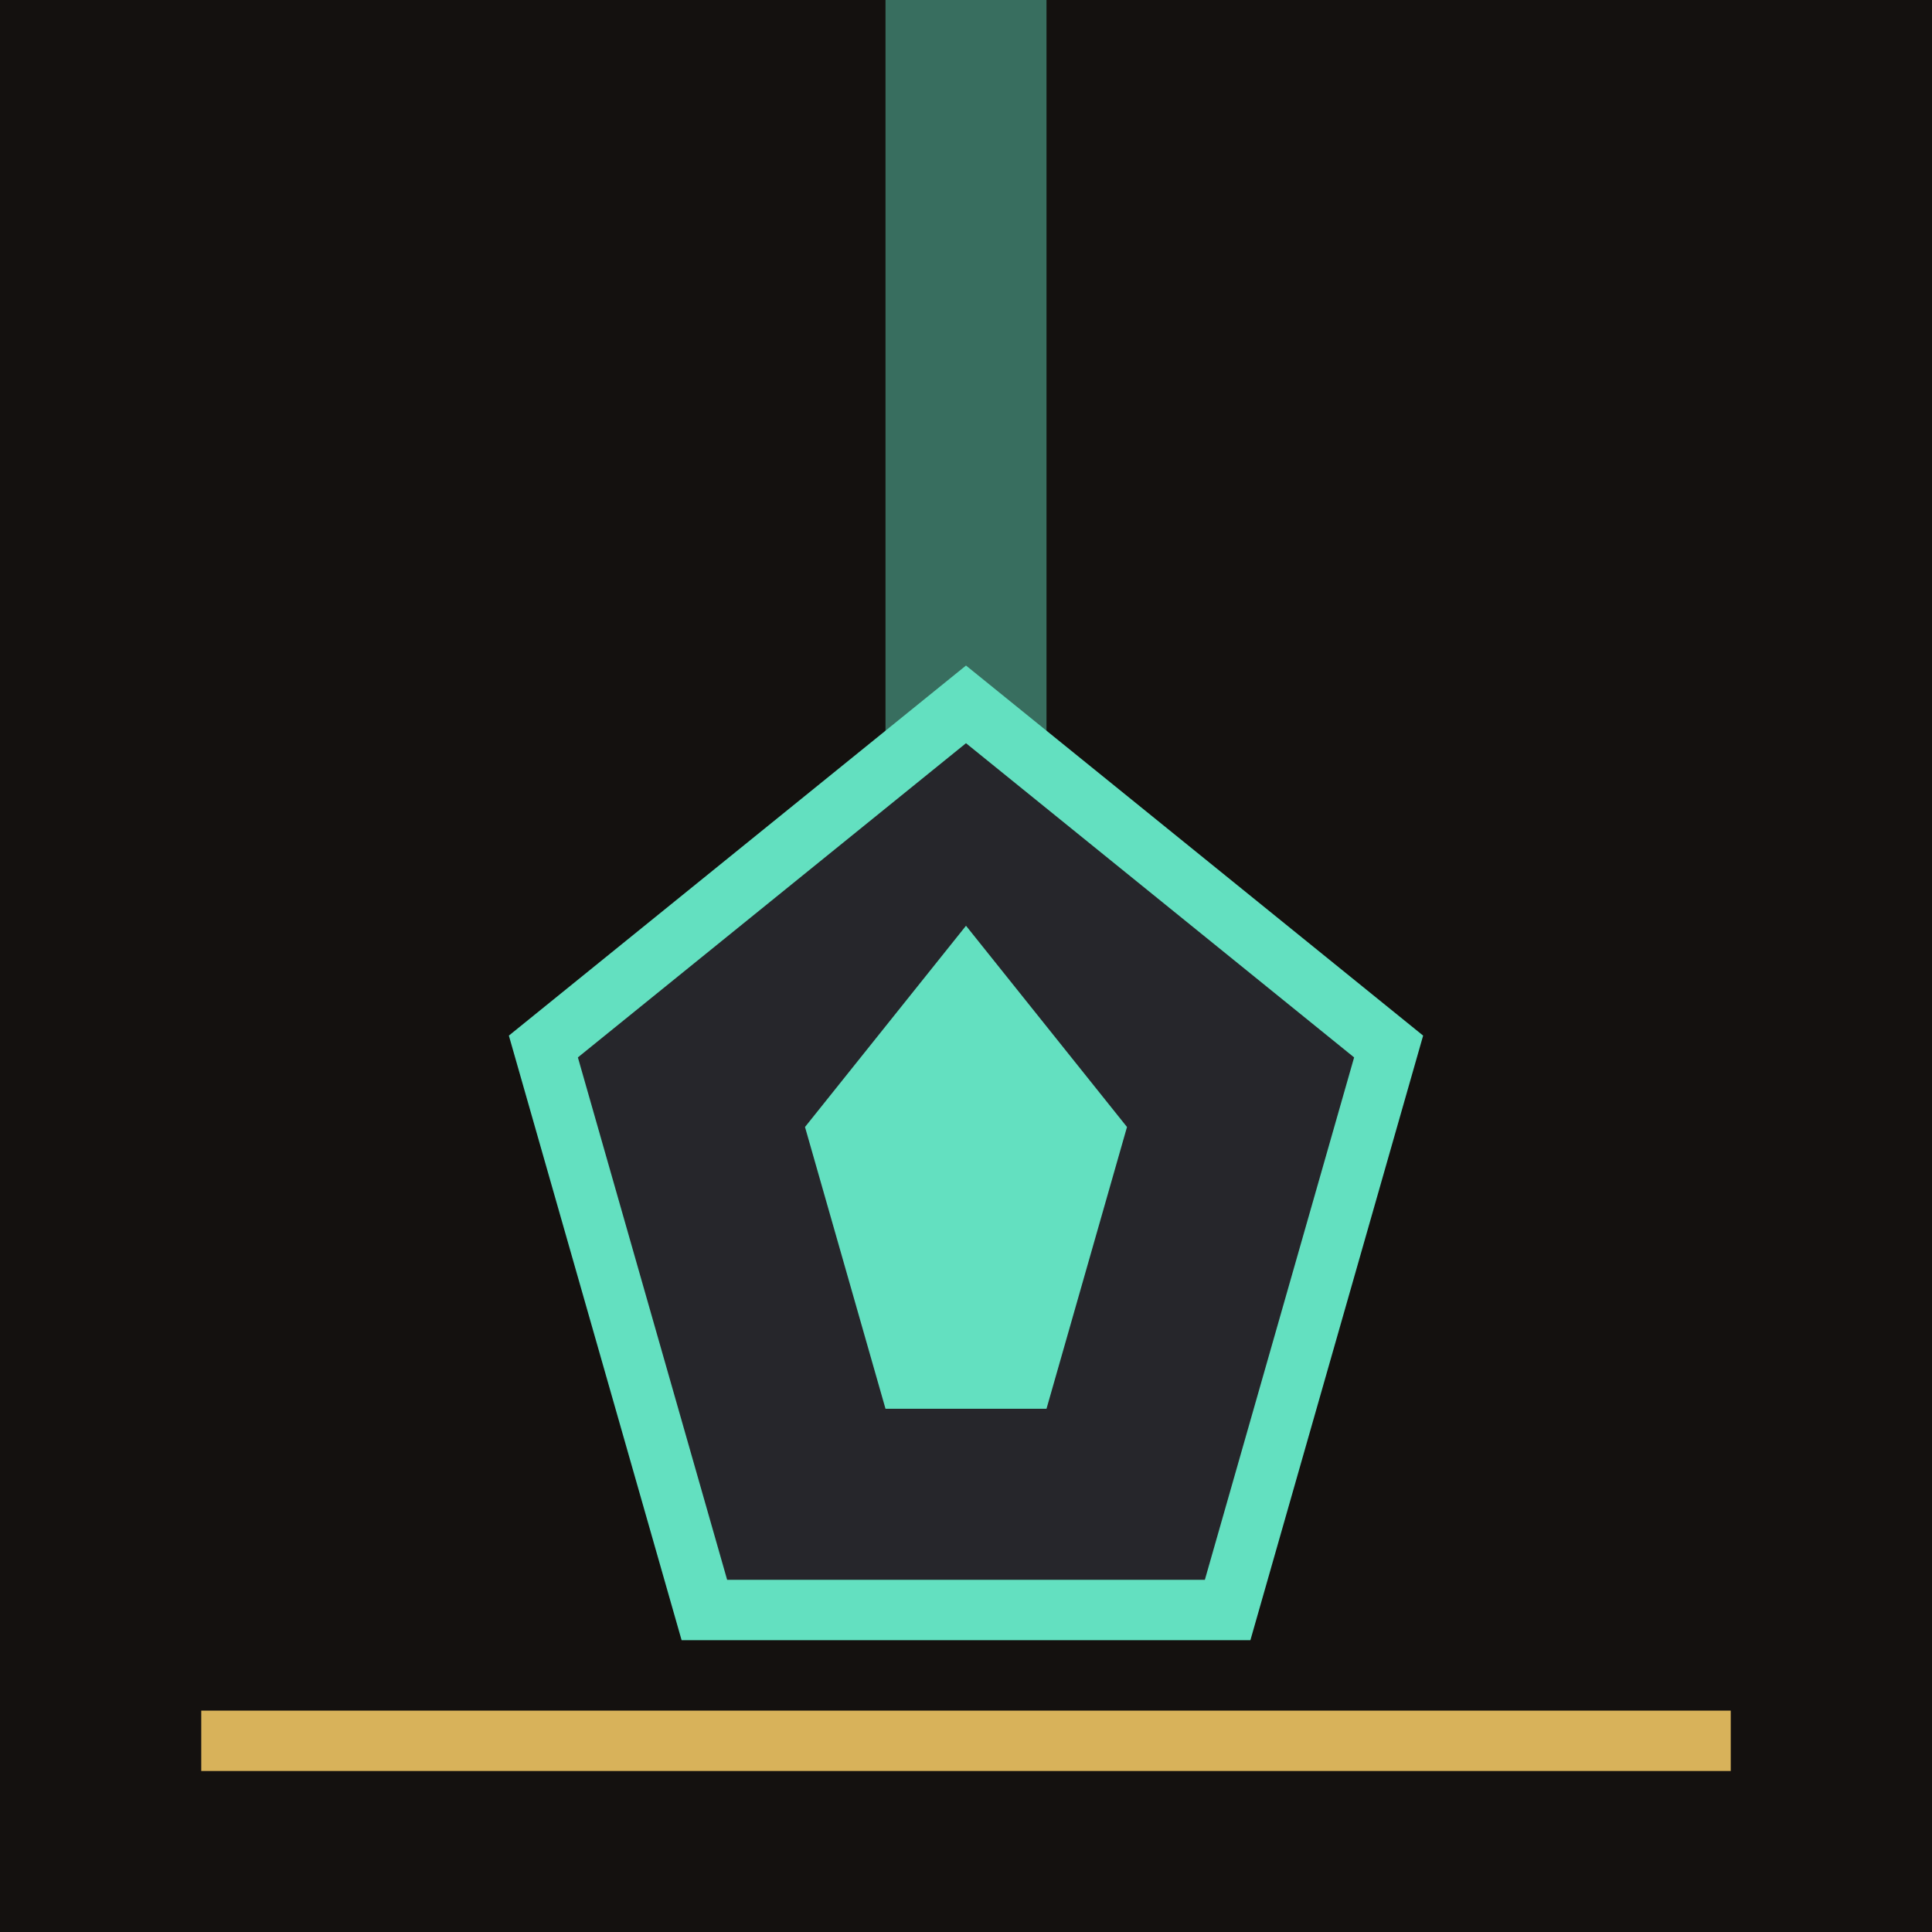
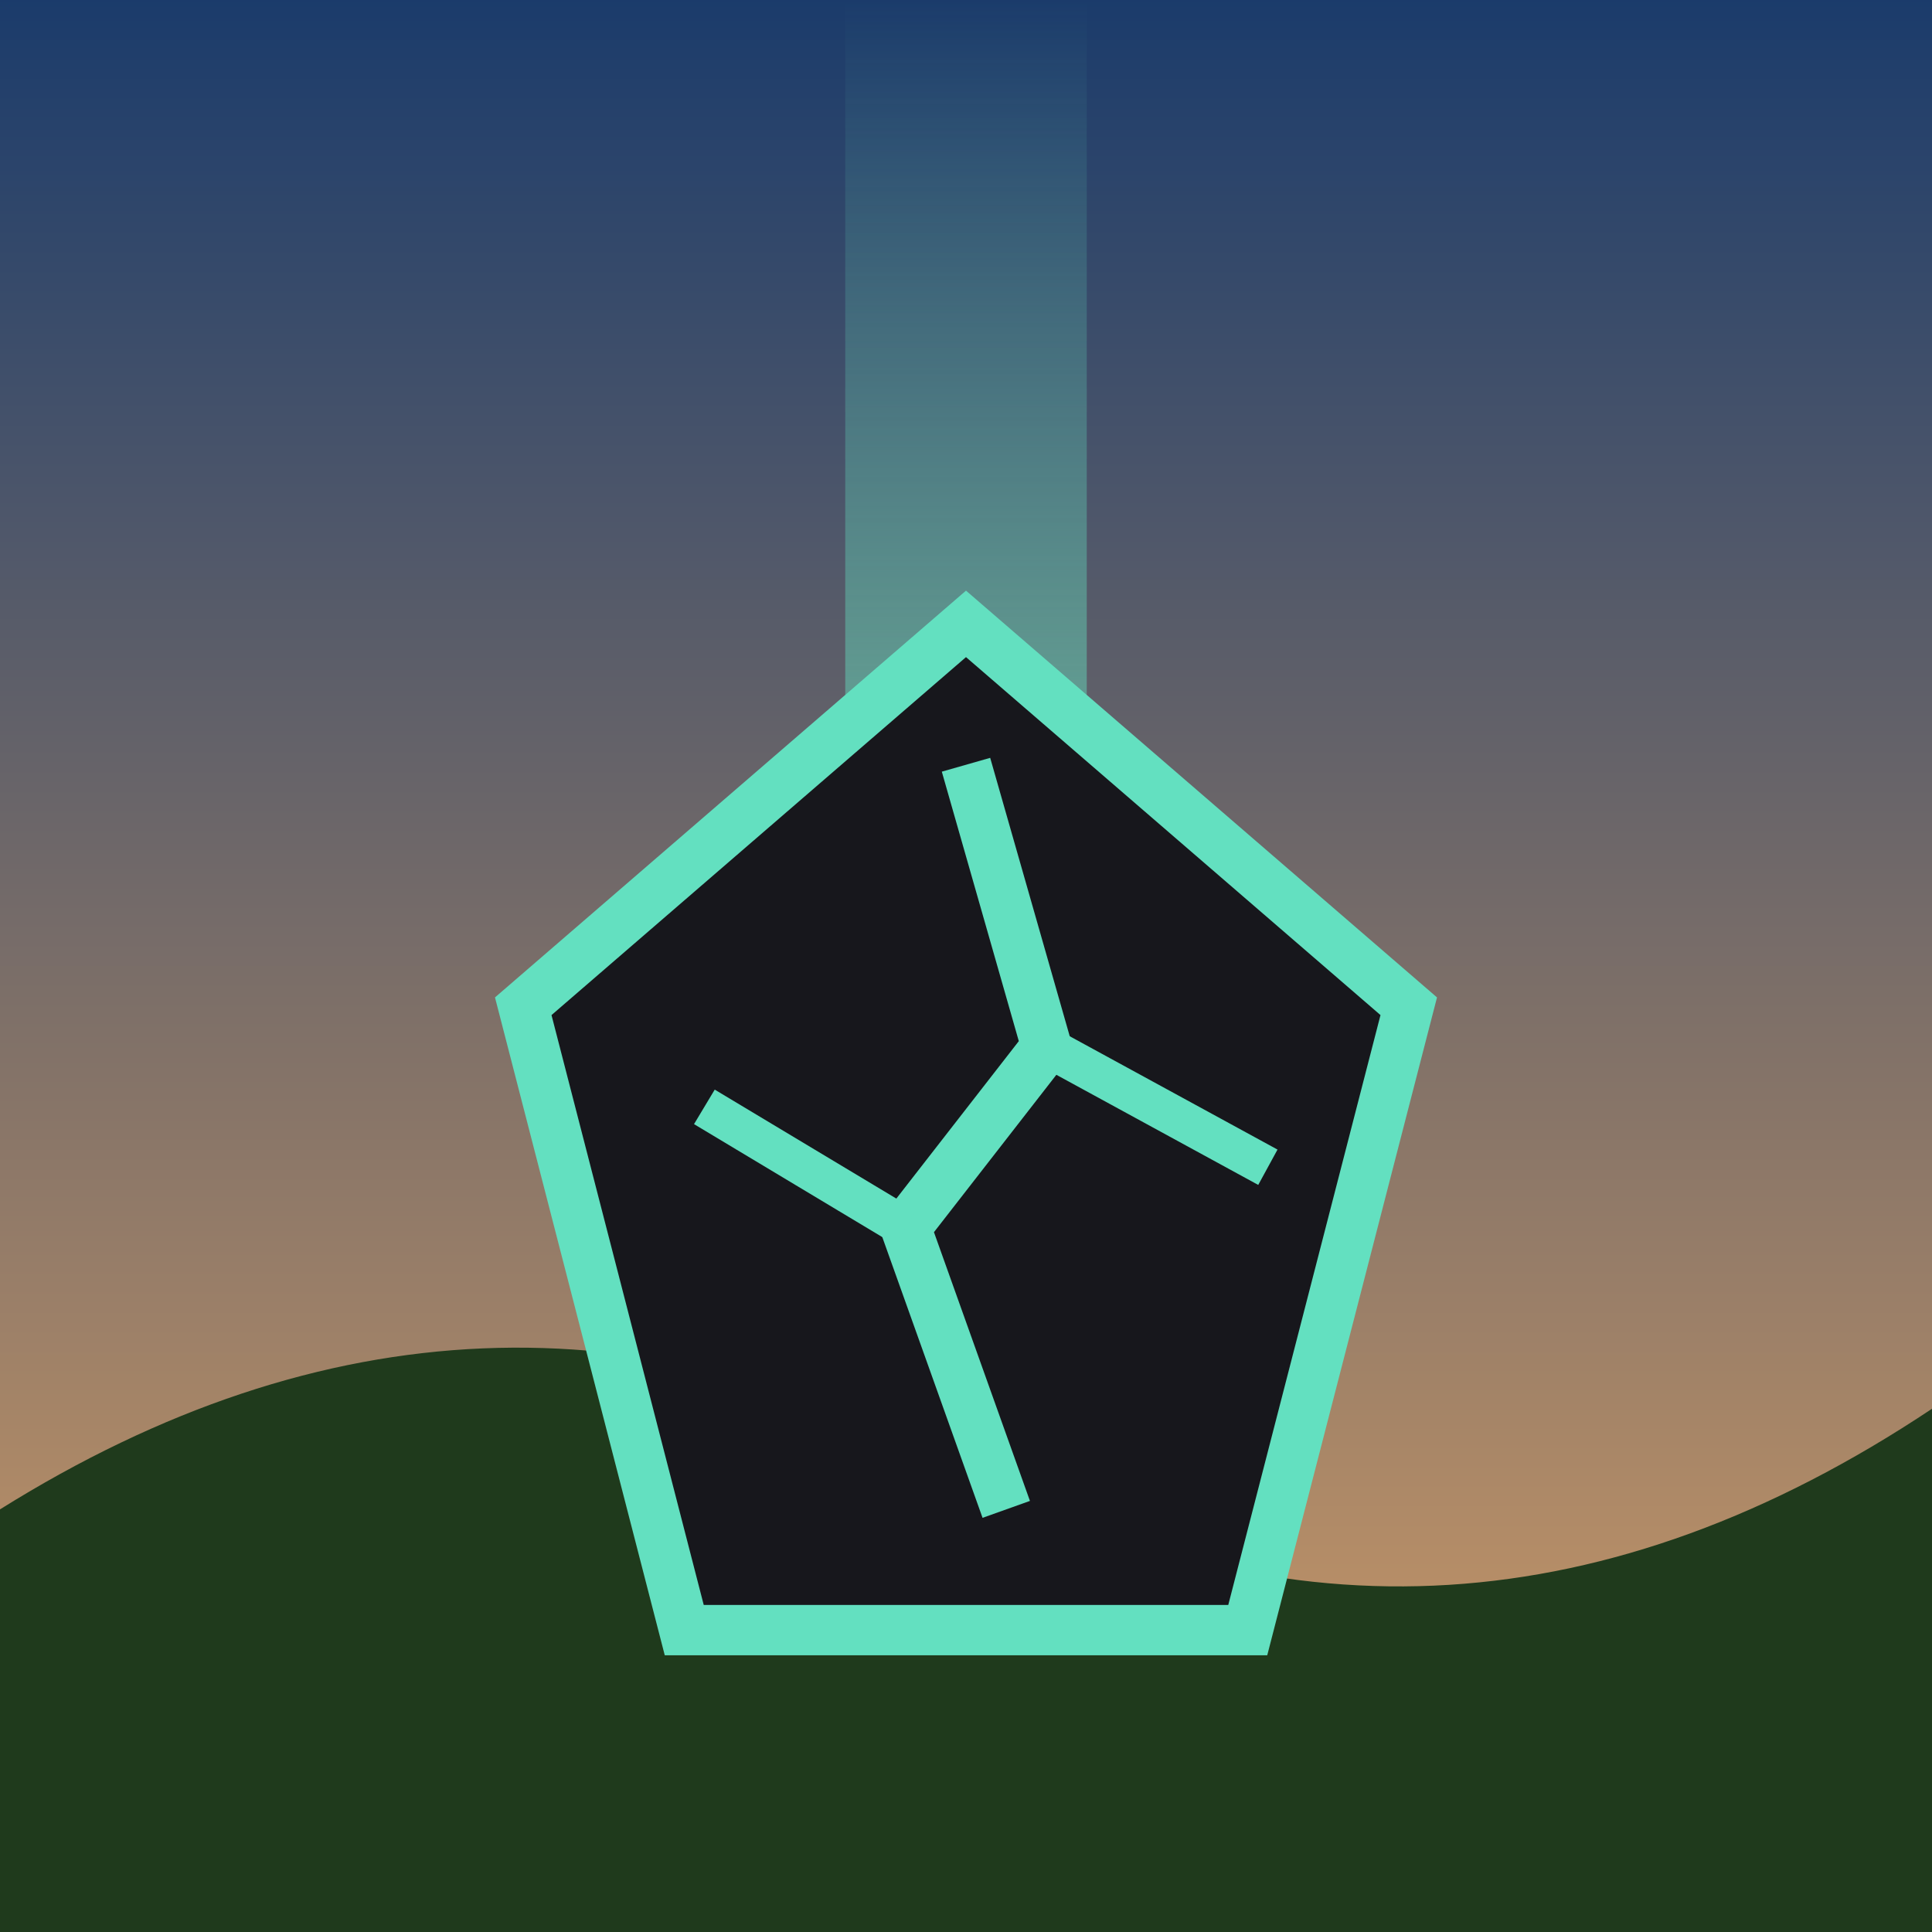
<svg xmlns="http://www.w3.org/2000/svg" width="192" height="192" viewBox="0 0 192 192">
-   <rect width="192" height="192" fill="#14110f" />
-   <rect x="88" y="0" width="16" height="120" fill="#63e0c0" opacity=".45" />
-   <polygon points="96,70 138,104 122,160 70,160 54,104" fill="#26262b" stroke="#63e0c0" stroke-width="6" />
-   <polygon points="96,92 112,112 104,140 88,140 80,112" fill="#63e0c0" />
-   <rect x="20" y="170" width="152" height="6" fill="#d8b25a" />
+   <defs>
+     <linearGradient id="s" x1="0" y1="0" x2="0" y2="1">
+       <stop offset="0" stop-color="#1a3b6b" />
+       <stop offset="1" stop-color="#d9a066" />
+     </linearGradient>
+     <linearGradient id="b" x1="0" y1="0" x2="0" y2="1">
+       <stop offset="0" stop-color="#63e0c0" stop-opacity="0" />
+       <stop offset="1" stop-color="#63e0c0" stop-opacity=".8" />
+     </linearGradient>
+   </defs>
+   <rect width="192" height="192" fill="url(#s)" />
+   <rect x="84" y="0" width="24" height="120" fill="url(#b)" />
+   <path d="M0 150 Q48 120 96 146 T192 140 V192 H0 Z" fill="#1f3a1c" />
+   <polygon points="96,62 140,100 124,162 68,162 52,100" fill="#17171c" stroke="#63e0c0" stroke-width="5" />
+   <path d="M96 76 L104 104 L90 122 L100 150" fill="none" stroke="#63e0c0" stroke-width="5" />
+   <path d="M70 110 L90 122 M104 104 L126 116" fill="none" stroke="#63e0c0" stroke-width="4" />
</svg>
